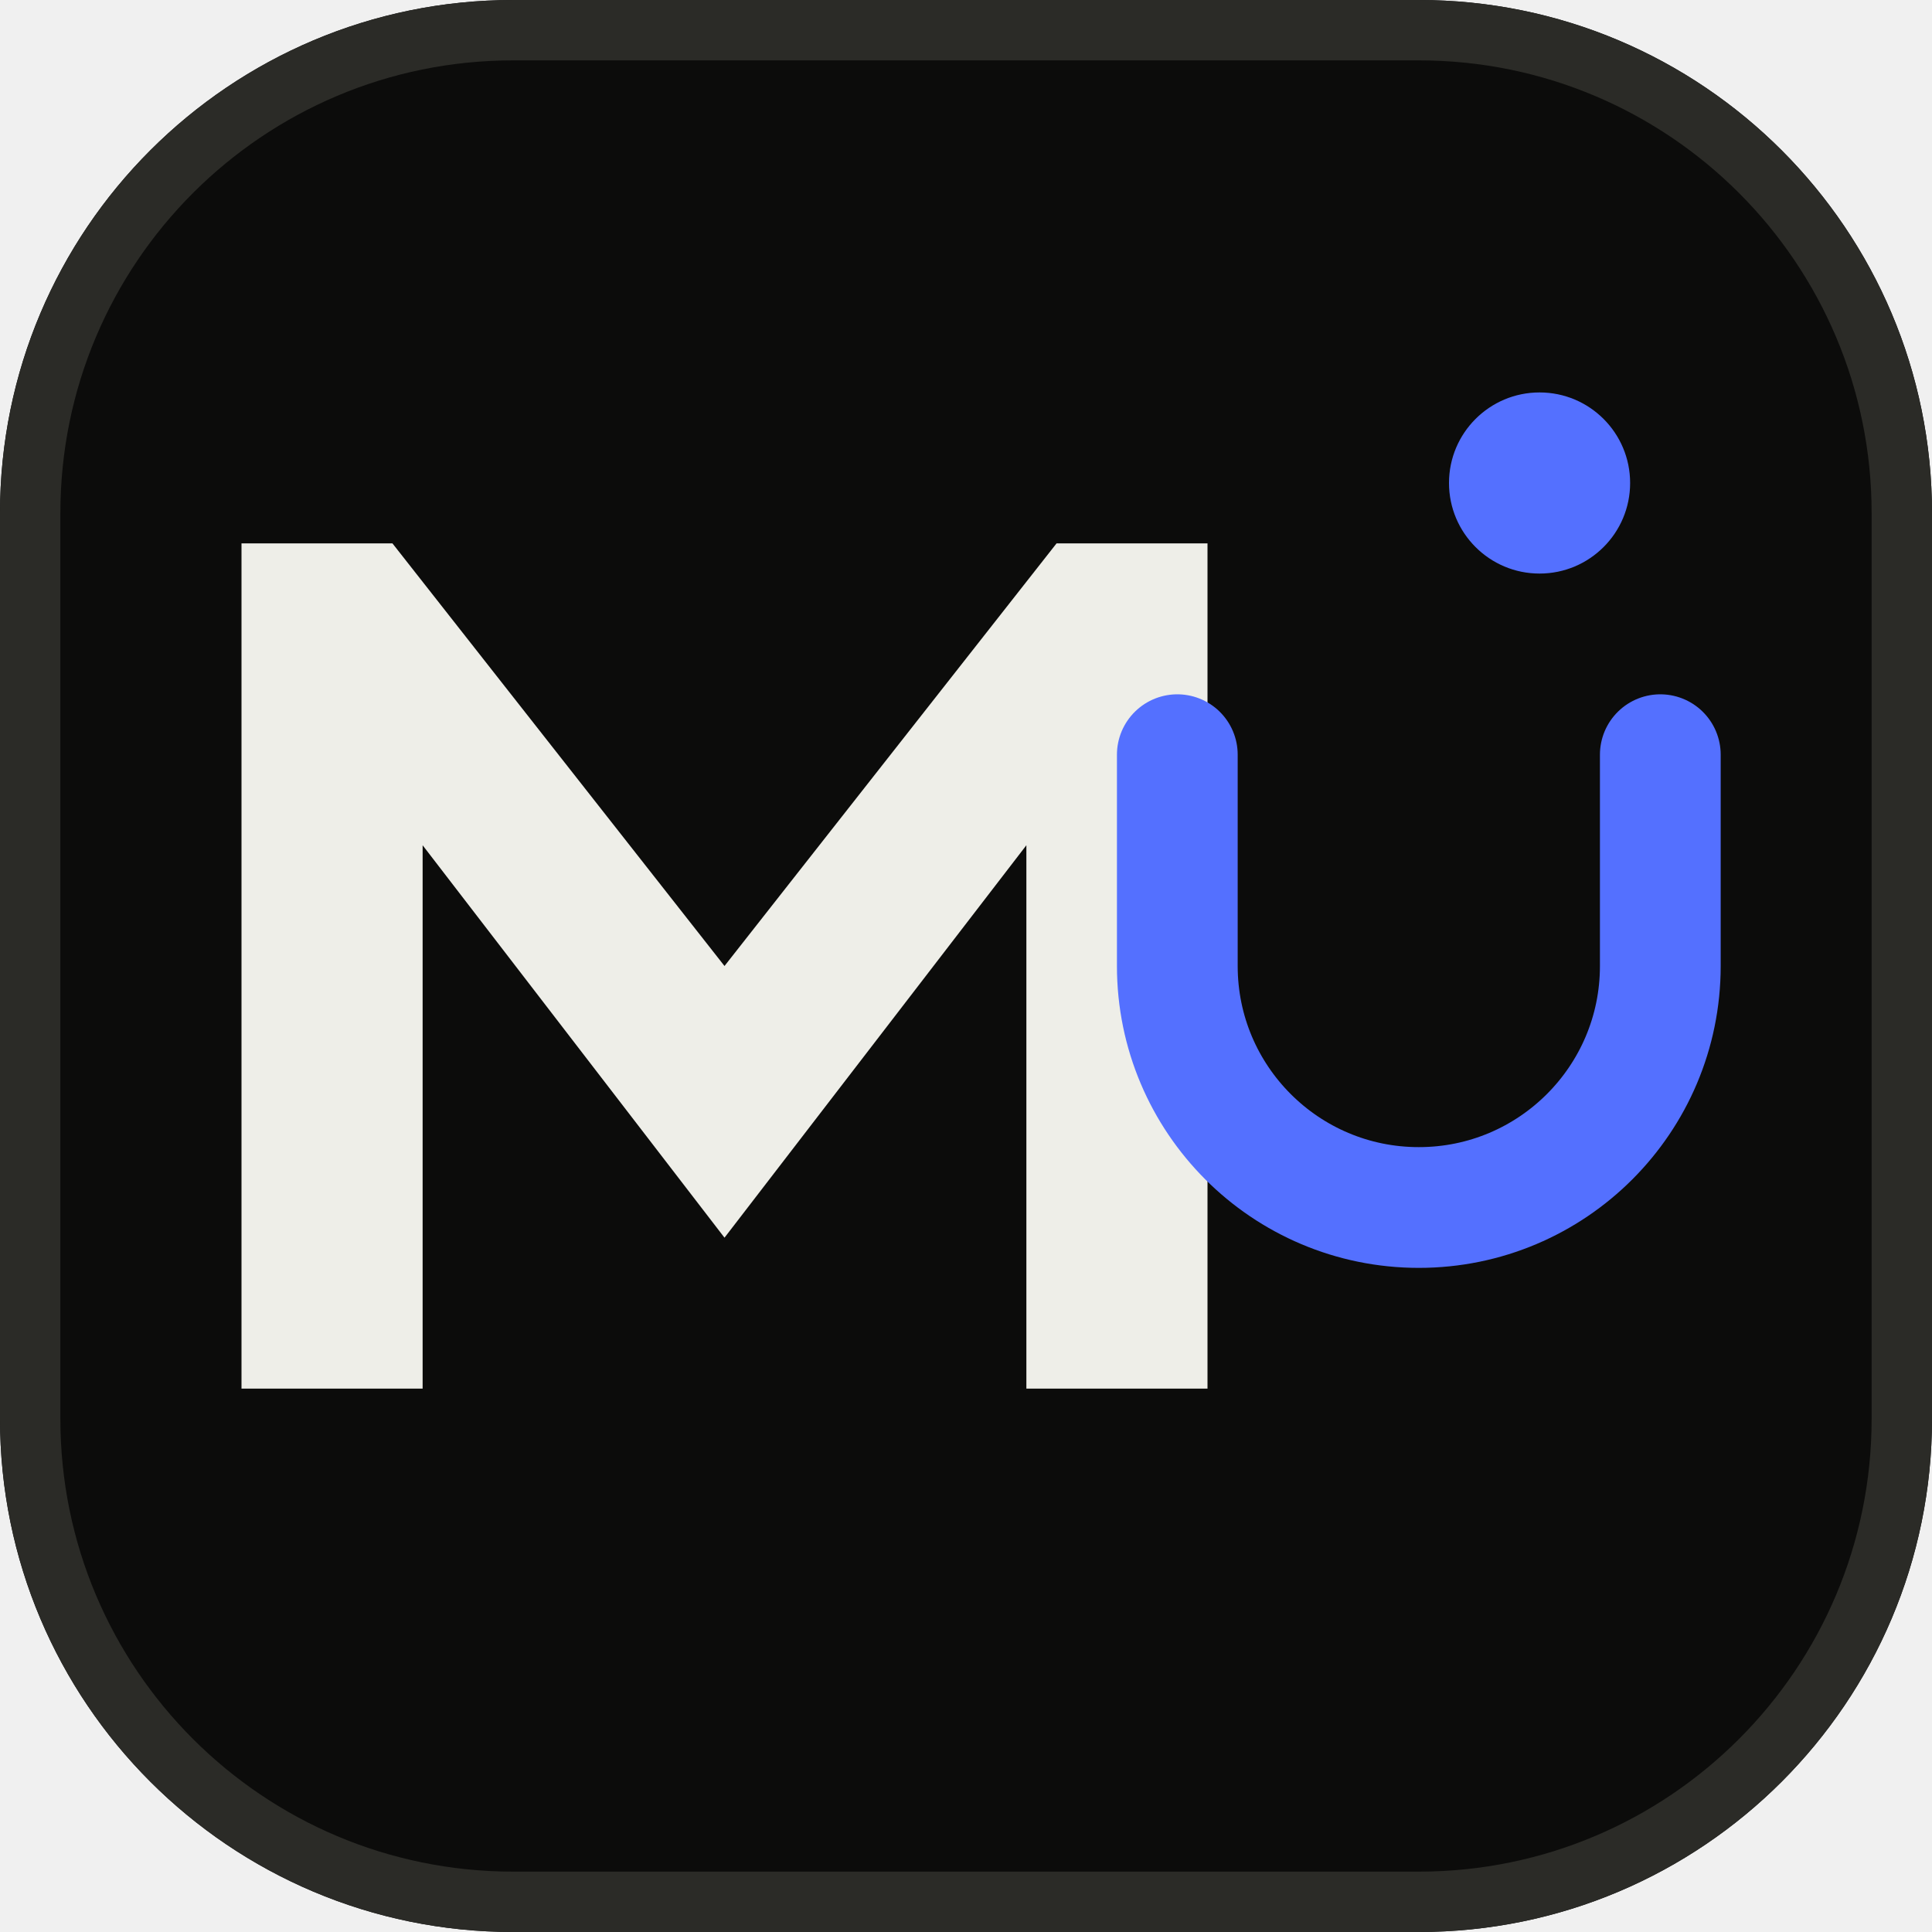
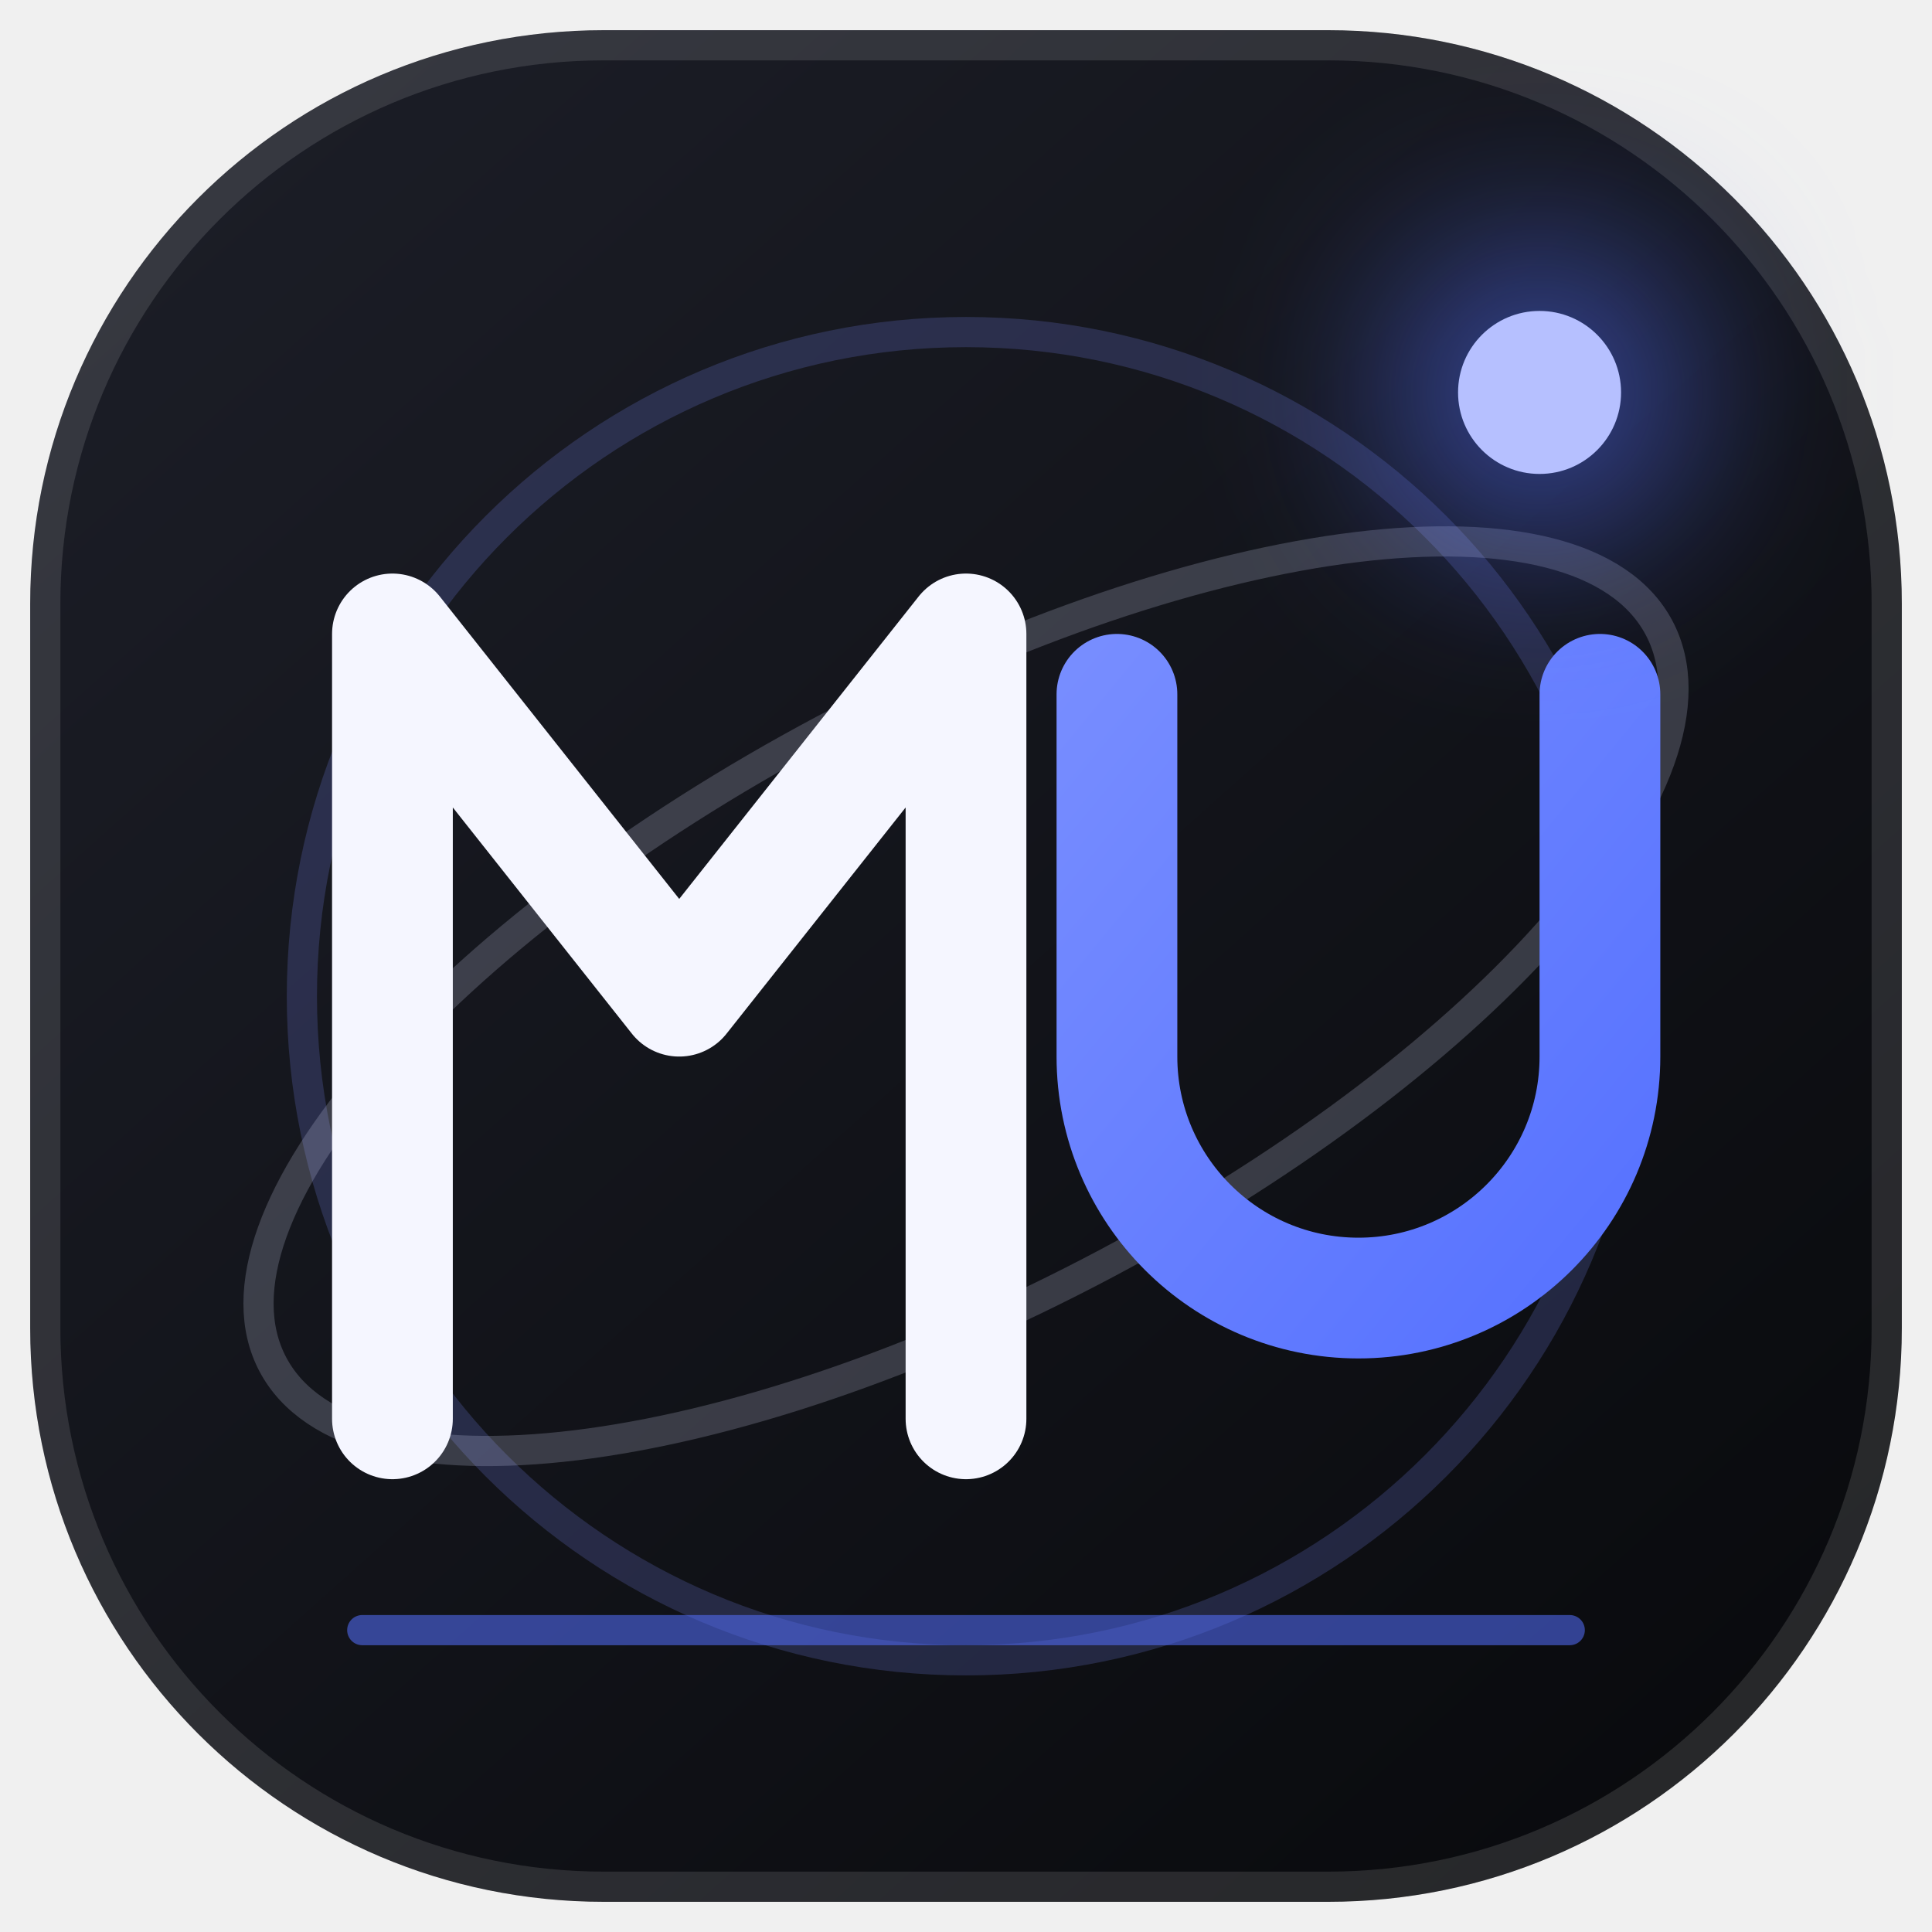
<svg xmlns="http://www.w3.org/2000/svg" viewBox="0 0 64 64" fill="none">
-   <rect width="64" height="64" rx="17" fill="#0c0c0b" />
-   <rect x="1" y="1" width="62" height="62" rx="16" stroke="#2b2b27" stroke-width="2" />
-   <path d="M8 46V18h5l11 14 11-14h5v28h-6V28L24 41 14 28v18H8Z" fill="#eeeee8" />
-   <path d="M39 25v7a8 8 0 0 0 16 0v-7" stroke="#5470ff" stroke-width="4" stroke-linecap="round" />
-   <circle cx="51" cy="16" r="3" fill="#5470ff" />
+   <defs>
+     <linearGradient id="tile" x1="8" y1="5" x2="58" y2="61" gradientUnits="userSpaceOnUse">
+       <stop stop-color="#1b1d26" />
+       <stop offset="1" stop-color="#090a0d" />
+     </linearGradient>
+     <linearGradient id="signal" x1="13" y1="16" x2="52" y2="48" gradientUnits="userSpaceOnUse">
+       <stop stop-color="#91a2ff" />
+       <stop offset="1" stop-color="#5470ff" />
+     </linearGradient>
+     <filter id="glow" x="35" y="2" width="32" height="32" color-interpolation-filters="sRGB" filterUnits="userSpaceOnUse">
+       <feGaussianBlur stdDeviation="3" />
+     </filter>
+   </defs>
+   <rect x="1" y="1" width="62" height="62" rx="19" fill="url(#tile)" />
+   <rect x="1.5" y="1.5" width="61" height="61" rx="18.5" stroke="#ffffff" stroke-opacity=".12" />
+   <circle cx="32" cy="33" r="22" stroke="#8190ff" stroke-opacity=".2" />
+   <ellipse cx="32" cy="33" rx="26" ry="10" transform="rotate(-28 32 33)" stroke="#dce1ff" stroke-opacity=".2" />
+   <path d="M13 47V21l9.5 12L32 21v26" stroke="#f5f6ff" stroke-width="4" stroke-linecap="round" stroke-linejoin="round" />
+   <path d="M37 23v12a8 8 0 1 0 16 0V23" stroke="url(#signal)" stroke-width="4" stroke-linecap="round" />
+   <circle cx="51" cy="13" r="5" fill="#5470ff" fill-opacity=".55" filter="url(#glow)" />
+   <circle cx="51" cy="13" r="2.7" fill="#b6c0ff" />
+   <path d="M12 54h40" stroke="#5470ff" stroke-opacity=".55" stroke-linecap="round" />
</svg>
